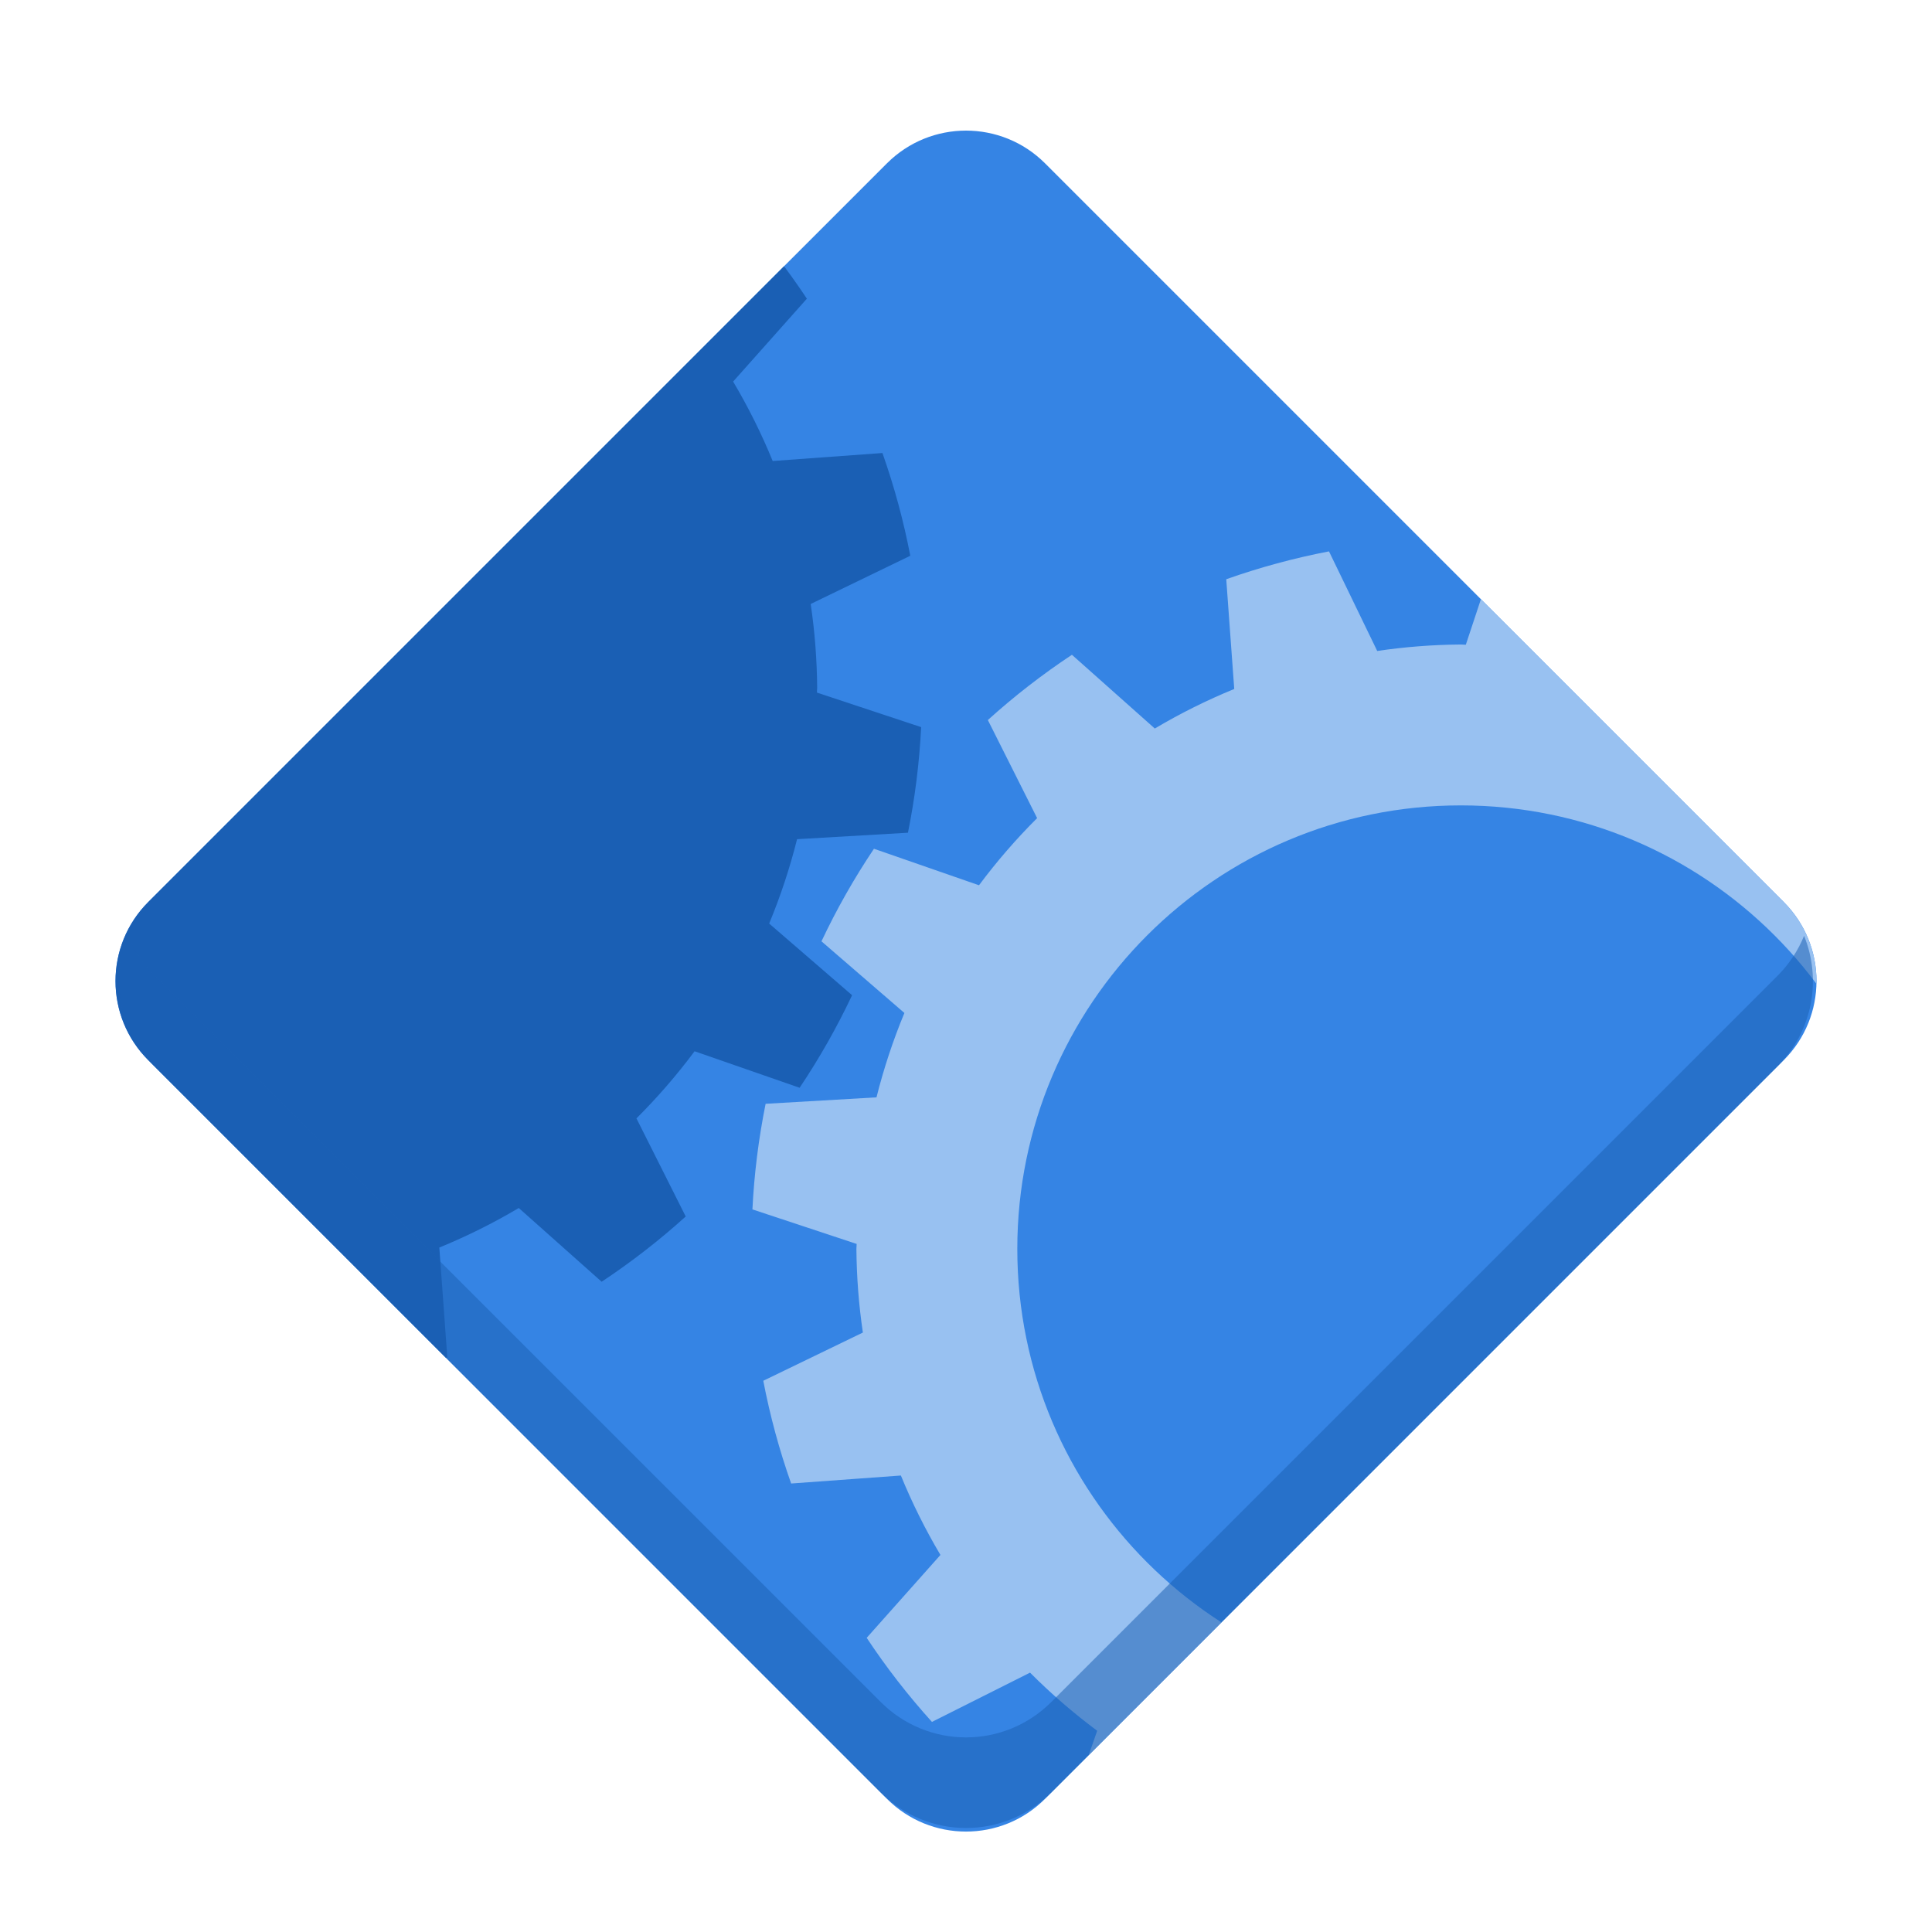
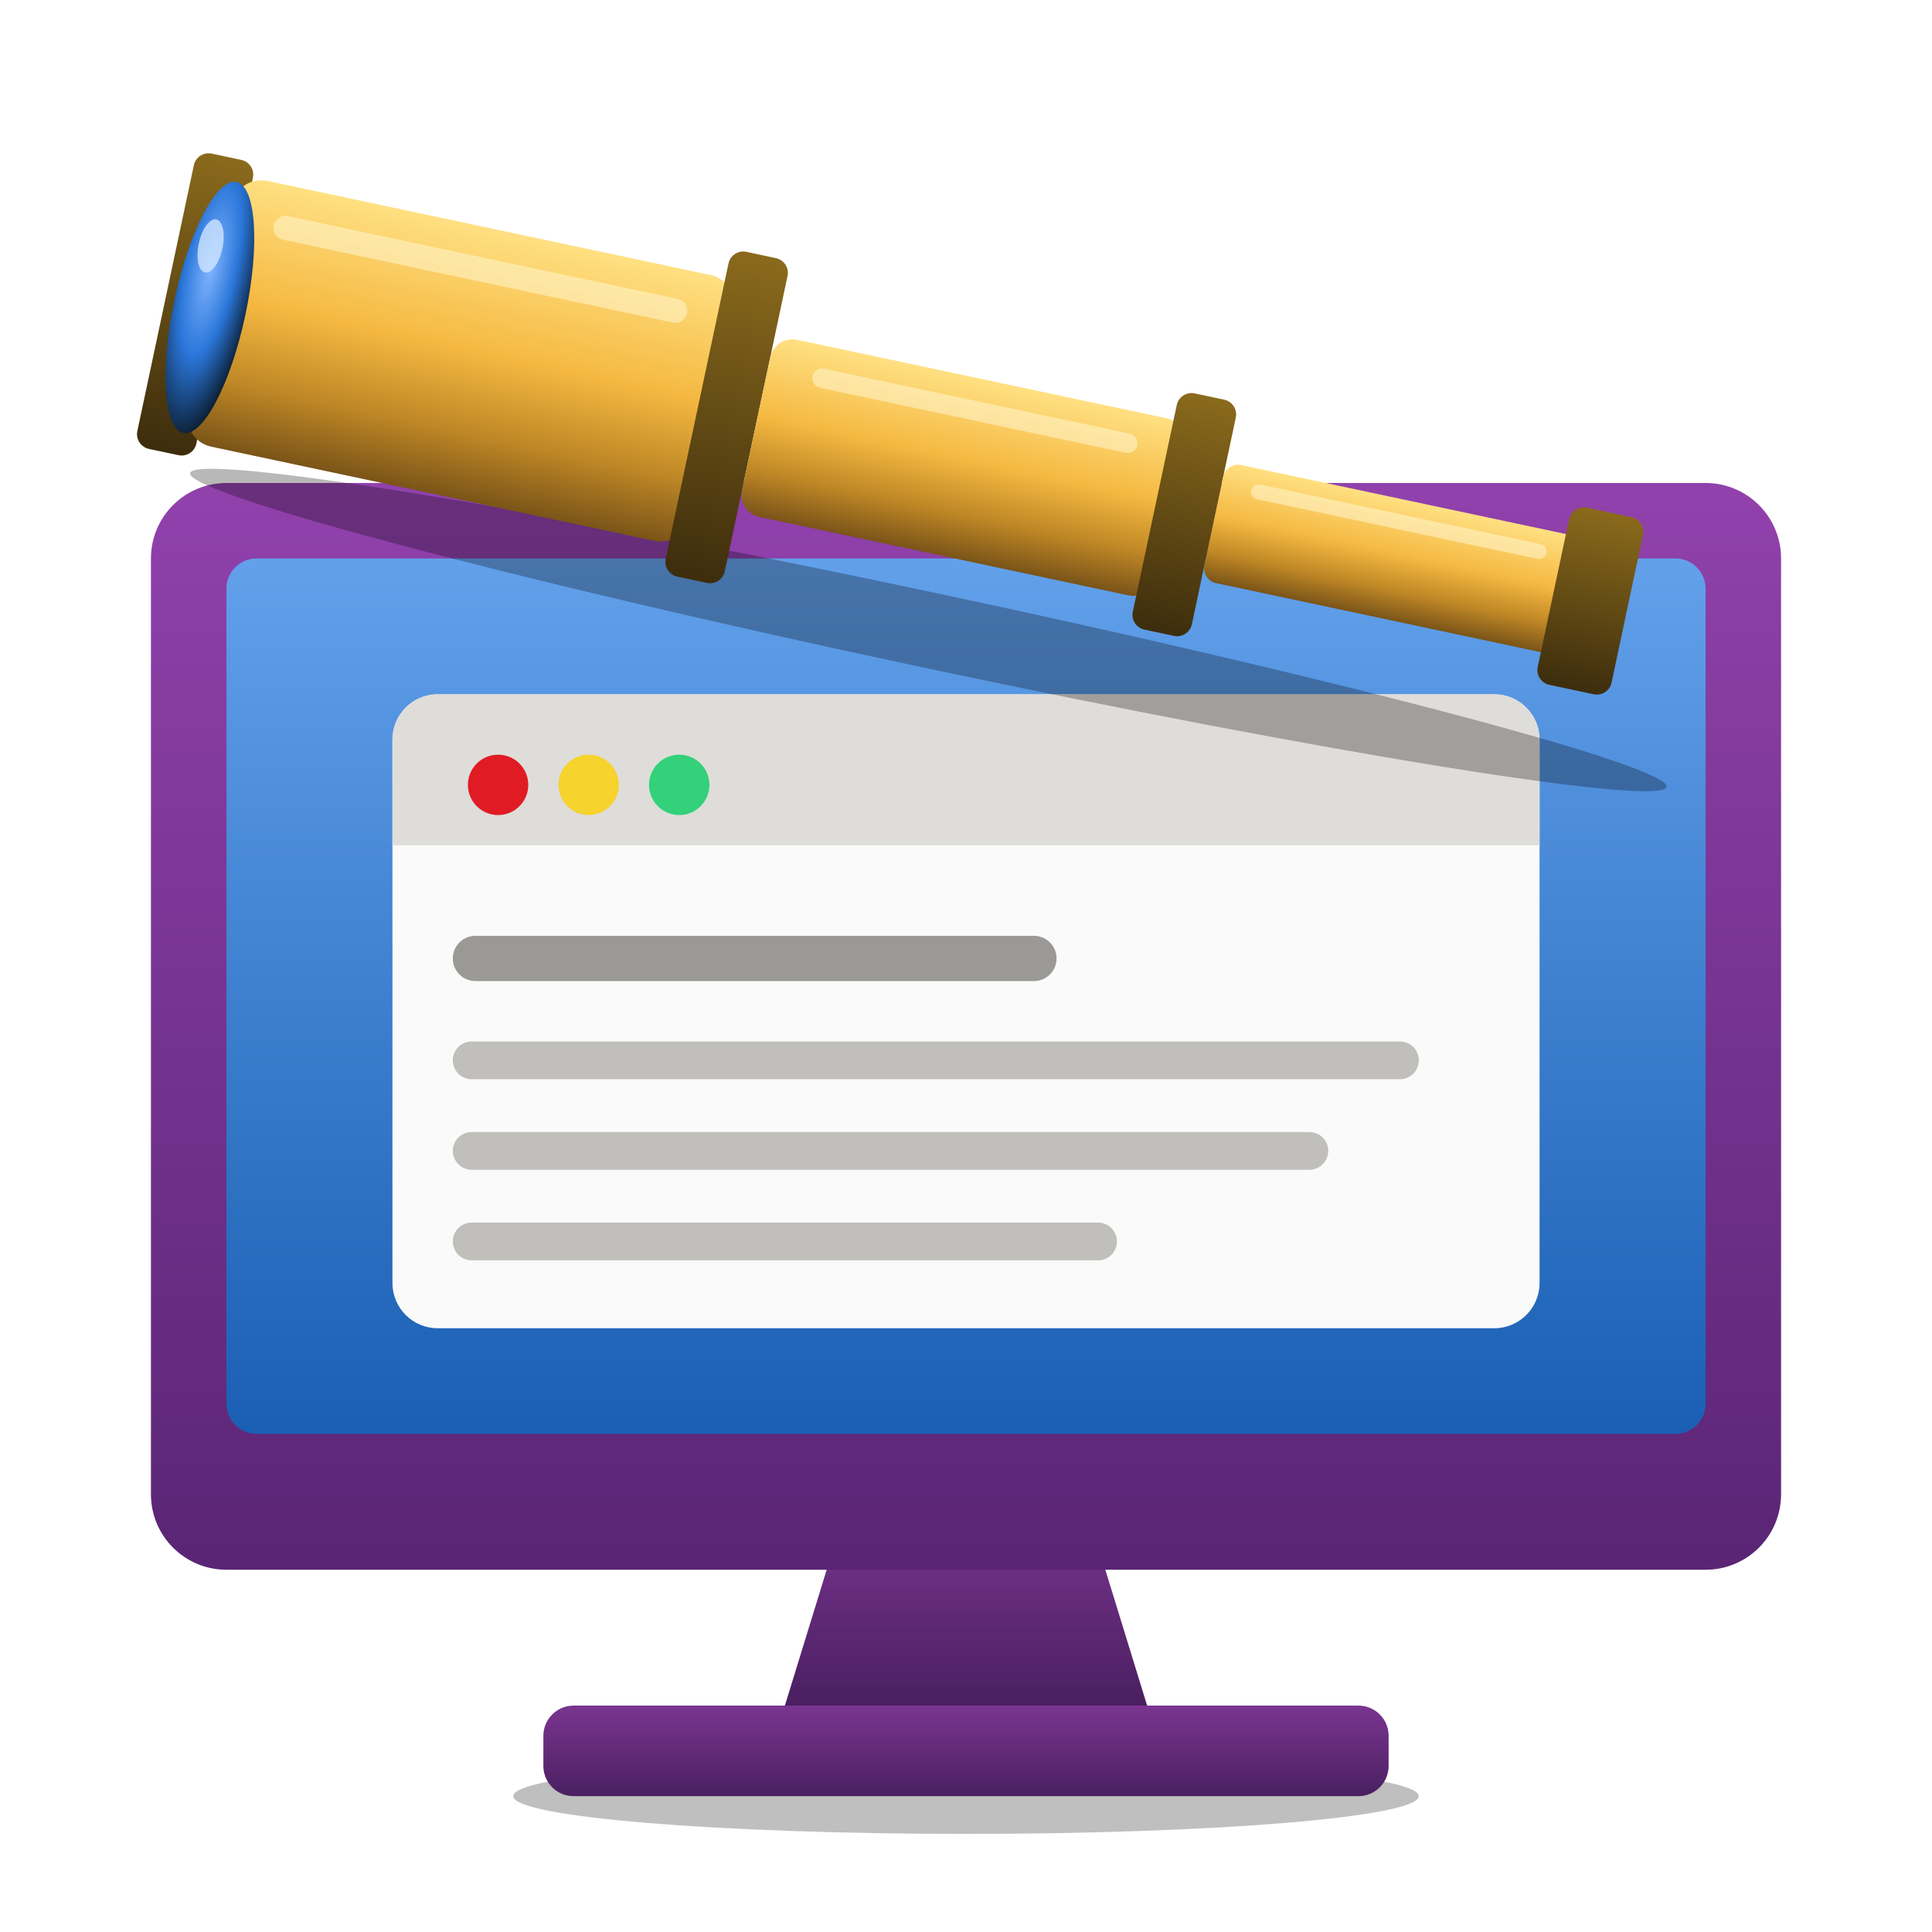
- <svg xmlns="http://www.w3.org/2000/svg" width="33.75mm" height="33.75mm" viewBox="0 0 33.75 33.75" version="1.1" id="svg974">
-   <defs id="defs968">
-     <clipPath clipPathUnits="userSpaceOnUse" id="clipPath18689">
-       <rect clip-path="none" transform="rotate(45)" ry="32" rx="32" y="123.999" x="486.037" height="362.943" width="362.943" id="rect18691" style="display:inline;opacity:1;vector-effect:none;fill:#4a86cf;fill-opacity:1;stroke:none;stroke-width:26.067;stroke-linecap:butt;stroke-linejoin:miter;stroke-miterlimit:4;stroke-dasharray:none;stroke-dashoffset:0;stroke-opacity:1;marker:none;marker-start:none;marker-mid:none;marker-end:none;paint-order:normal;enable-background:new" />
-     </clipPath>
-     <clipPath clipPathUnits="userSpaceOnUse" id="clipPath18689-3">
-       <rect clip-path="none" transform="rotate(45)" ry="32" rx="32" y="123.999" x="486.037" height="362.943" width="362.943" id="rect18691-6" style="display:inline;opacity:1;vector-effect:none;fill:#4a86cf;fill-opacity:1;stroke:none;stroke-width:26.067;stroke-linecap:butt;stroke-linejoin:miter;stroke-miterlimit:4;stroke-dasharray:none;stroke-dashoffset:0;stroke-opacity:1;marker:none;marker-start:none;marker-mid:none;marker-end:none;paint-order:normal;enable-background:new" />
-     </clipPath>
-   </defs>
-   <g id="layer1" transform="translate(-61.81982,-103.944)">
-     <g transform="matrix(0.2636723,0,0,0.2636723,61.81982,-529.397)" style="display:inline;stroke-width:0.25;enable-background:new" id="g1836">
-       <g transform="matrix(0.25,0,0,0.25,0,2295)" id="g18818" style="stroke-width:0.25">
-         <g style="stroke-width:0.27" transform="matrix(0.9260519,0,0,0.9260519,18.93073,50.87633)" id="g18590">
-           <g style="stroke-width:0.27" id="g18681" clip-path="url(#clipPath18689-3)">
-             <rect style="opacity:1;vector-effect:none;fill:#3584e4;fill-opacity:1;stroke:none;stroke-width:8.221;stroke-linecap:butt;stroke-linejoin:miter;stroke-miterlimit:4;stroke-dasharray:none;stroke-dashoffset:0;stroke-opacity:1;marker:none;marker-start:none;marker-mid:none;marker-end:none;paint-order:normal" id="rect18571" width="424" height="424" x="458.337" y="90.642" rx="10.092" ry="10.092" transform="matrix(0.6052817,0.6052817,-0.6052817,0.6052817,33.44063,99.07363)" clip-path="none" />
-             <circle style="opacity:1;vector-effect:none;fill:#f66151;fill-opacity:1;stroke:none;stroke-width:7.037;stroke-linecap:butt;stroke-linejoin:miter;stroke-miterlimit:4;stroke-dasharray:none;stroke-dashoffset:0;stroke-opacity:1;marker:none;marker-start:none;marker-mid:none;marker-end:none;paint-order:normal" id="path18706" cx="0" cy="0" r="0" transform="translate(0,-212)" />
-             <circle style="opacity:1;vector-effect:none;fill:#f66151;fill-opacity:1;stroke:none;stroke-width:7.037;stroke-linecap:butt;stroke-linejoin:miter;stroke-miterlimit:4;stroke-dasharray:none;stroke-dashoffset:0;stroke-opacity:1;marker:none;marker-start:none;marker-mid:none;marker-end:none;paint-order:normal" id="path18708" cx="0" cy="0" r="0" transform="translate(0,-212)" />
-             <path style="display:inline;opacity:1;vector-effect:none;fill:#98c1f1;fill-opacity:1;stroke:none;stroke-width:7.037;stroke-linecap:butt;stroke-linejoin:miter;stroke-miterlimit:4;stroke-dasharray:none;stroke-dashoffset:0;stroke-opacity:1;marker:none;marker-start:none;marker-mid:none;marker-end:none;paint-order:normal;enable-background:new" d="m 408.92,561.918 -9.886,29.829 a 172.971,172.971 0 0 0 -1.427,-0.071 172.971,172.971 0 0 0 -23.929,1.852 l -13.801,-28.501 a 203.293,203.293 0 0 0 -29.401,7.972 l 2.286,31.405 a 172.971,172.971 0 0 0 -22.732,11.319 l -23.718,-21.103 a 203.293,203.293 0 0 0 -24.059,18.674 l 14.099,28.073 a 172.971,172.971 0 0 0 -16.636,19.211 l -30.058,-10.448 a 203.293,203.293 0 0 0 -15.017,26.488 l 23.73,20.507 a 172.971,172.971 0 0 0 -7.985,24.143 l -31.73,1.849 a 203.293,203.293 0 0 0 -3.778,30.217 l 29.829,9.886 a 172.971,172.971 0 0 0 -0.071,1.427 172.971,172.971 0 0 0 1.852,23.929 l -28.501,13.801 a 203.293,203.293 0 0 0 7.972,29.401 l 31.405,-2.286 a 172.971,172.971 0 0 0 11.319,22.732 l -21.103,23.718 a 203.293,203.293 0 0 0 18.674,24.059 l 28.073,-14.099 a 172.971,172.971 0 0 0 19.211,16.636 l -10.448,30.058 a 203.293,203.293 0 0 0 26.488,15.017 l 20.507,-23.73 a 172.971,172.971 0 0 0 24.143,7.985 l 1.849,31.73 a 203.293,203.293 0 0 0 30.217,3.778 l 9.886,-29.829 a 172.971,172.971 0 0 0 1.427,0.071 172.971,172.971 0 0 0 23.929,-1.852 l 13.801,28.501 a 203.293,203.293 0 0 0 29.401,-7.972 l -2.286,-31.405 a 172.971,172.971 0 0 0 22.732,-11.319 l 23.718,21.103 A 203.293,203.293 0 0 0 532.96,916 l -14.099,-28.073 a 172.971,172.971 0 0 0 16.636,-19.211 l 30.058,10.448 a 203.293,203.293 0 0 0 15.017,-26.488 l -23.73,-20.507 a 172.971,172.971 0 0 0 7.985,-24.143 l 31.73,-1.849 a 203.293,203.293 0 0 0 3.778,-30.217 l -29.829,-9.886 a 172.971,172.971 0 0 0 0.071,-1.427 172.971,172.971 0 0 0 -1.852,-23.929 l 28.501,-13.801 a 203.293,203.293 0 0 0 -7.972,-29.401 l -31.405,2.286 a 172.971,172.971 0 0 0 -11.319,-22.732 l 21.103,-23.718 a 203.293,203.293 0 0 0 -18.674,-24.059 l -28.073,14.099 a 172.971,172.971 0 0 0 -19.211,-16.636 l 10.448,-30.058 A 203.293,203.293 0 0 0 485.636,581.681 l -20.507,23.73 a 172.971,172.971 0 0 0 -24.143,-7.985 l -1.849,-31.73 a 203.293,203.293 0 0 0 -30.217,-3.778 z M 397.607,637.722 A 126.926,126.926 0 0 1 524.532,764.647 126.926,126.926 0 0 1 397.607,891.572 126.926,126.926 0 0 1 270.682,764.647 126.926,126.926 0 0 1 397.607,637.722 Z" id="path18717-4" />
-             <path id="path18758" d="m 51.748,401.284 -9.886,29.829 c -0.476,-0.026 -0.951,-0.05 -1.427,-0.071 -8.01,0.062 -16.005,0.681 -23.929,1.852 L 2.706,404.392 c -9.986,1.918 -19.814,4.583 -29.401,7.972 l 2.286,31.405 c -7.844,3.211 -15.442,6.994 -22.732,11.319 l -23.718,-21.103 c -8.475,5.614 -16.518,11.857 -24.059,18.674 l 14.099,28.073 c -6.009,5.987 -11.569,12.408 -16.636,19.211 l -30.058,-10.448 c -5.661,8.442 -10.68,17.296 -15.017,26.488 l 23.73,20.507 c -3.25,7.841 -5.919,15.91 -7.985,24.143 l -31.73,1.849 c -2.013,9.964 -3.276,20.064 -3.778,30.217 l 29.829,9.886 c -0.026,0.476 -0.05,0.951 -0.071,1.427 0.062,8.01 0.681,16.005 1.852,23.929 l -28.501,13.801 c 1.918,9.986 4.583,19.814 7.972,29.401 l 31.405,-2.286 c 3.211,7.844 6.994,15.442 11.319,22.732 l -21.103,23.718 c 5.614,8.475 11.857,16.518 18.674,24.059 l 28.073,-14.099 c 5.987,6.009 12.408,11.569 19.211,16.636 l -10.448,30.058 c 8.442,5.661 17.296,10.68 26.488,15.017 l 20.507,-23.73 c 7.841,3.25 15.91,5.919 24.143,7.985 l 1.849,31.73 c 9.964,2.013 20.064,3.276 30.217,3.778 l 9.886,-29.829 c 0.476,0.026 0.951,0.05 1.427,0.071 8.01,-0.062 16.005,-0.681 23.929,-1.852 l 13.801,28.501 c 9.986,-1.918 19.814,-4.583 29.401,-7.972 l -2.286,-31.405 c 7.844,-3.211 15.442,-6.994 22.732,-11.319 l 23.718,21.103 c 8.475,-5.614 16.518,-11.857 24.059,-18.674 l -14.099,-28.073 c 6.009,-5.987 11.569,-12.408 16.636,-19.211 l 30.058,10.448 c 5.661,-8.442 10.68,-17.296 15.017,-26.488 l -23.73,-20.507 c 3.25,-7.841 5.919,-15.91 7.985,-24.143 l 31.73,-1.849 c 2.013,-9.964 3.276,-20.064 3.778,-30.217 l -29.829,-9.886 c 0.026,-0.476 0.05,-0.951 0.071,-1.427 -0.062,-8.01 -0.681,-16.005 -1.852,-23.929 l 28.501,-13.801 c -1.918,-9.986 -4.583,-19.814 -7.972,-29.401 l -31.405,2.286 c -3.211,-7.844 -6.994,-15.442 -11.319,-22.732 l 21.103,-23.718 c -5.614,-8.475 -11.857,-16.518 -18.674,-24.059 l -28.073,14.099 c -5.987,-6.009 -12.408,-11.569 -19.211,-16.636 l 10.448,-30.058 c -8.442,-5.661 -17.296,-10.68 -26.488,-15.017 l -20.507,23.73 c -7.841,-3.25 -15.91,-5.919 -24.143,-7.985 l -1.849,-31.73 c -9.964,-2.013 -20.064,-3.276 -30.217,-3.778 z" style="display:inline;opacity:1;vector-effect:none;fill:#1a5fb4;fill-opacity:1;stroke:none;stroke-width:7.037;stroke-linecap:butt;stroke-linejoin:miter;stroke-miterlimit:4;stroke-dasharray:none;stroke-dashoffset:0;stroke-opacity:1;marker:none;marker-start:none;marker-mid:none;marker-end:none;paint-order:normal;enable-background:new" />
-           </g>
-         </g>
-         <path style="display:inline;opacity:0.534;vector-effect:none;fill:#1a5fb4;fill-opacity:1;stroke:none;stroke-width:1.629;stroke-linecap:butt;stroke-linejoin:miter;stroke-miterlimit:4;stroke-dasharray:none;stroke-dashoffset:0;stroke-opacity:1;marker:none;marker-start:none;marker-mid:none;marker-end:none;paint-order:normal;enable-background:new" clip-path="none" d="m 8.477,2676 c -1.171,2.887 -0.583,6.308 1.766,8.656 l 48.102,48.102 c 3.134,3.134 8.179,3.134 11.312,0 l 48.102,-48.102 c 2.348,-2.348 2.937,-5.77 1.766,-8.656 -0.392,0.966 -0.98,1.871 -1.766,2.656 l -48.102,48.102 c -3.134,3.134 -8.179,3.134 -11.312,0 L 10.242,2678.656 C 9.457,2677.871 8.868,2676.965 8.477,2676 Z" transform="matrix(4,0,0,4,0,-10028)" id="rect18571-6" />
-       </g>
-       <rect y="2402" x="-1.5000001e-06" height="128" width="128" id="rect9125-7-2" style="display:inline;opacity:1;vector-effect:none;fill:none;fill-opacity:1;stroke:none;stroke-width:1.25;stroke-linecap:butt;stroke-linejoin:miter;stroke-miterlimit:4;stroke-dasharray:none;stroke-dashoffset:0;stroke-opacity:1;marker:none;marker-start:none;marker-mid:none;marker-end:none;paint-order:normal;enable-background:new" />
+ <svg xmlns="http://www.w3.org/2000/svg" xmlns:xlink="http://www.w3.org/1999/xlink" height="128px" viewBox="0 0 128 128" width="128px">
+   <filter id="a" height="100%" width="100%" x="0%" y="0%">
+     <feColorMatrix color-interpolation-filters="sRGB" values="0 0 0 0 1 0 0 0 0 1 0 0 0 0 1 0 0 0 1 0" />
+   </filter>
+   <mask id="b">
+     <g filter="url(#a)">
+       <rect fill-opacity="0.25" height="153.6" width="153.6" x="-12.8" y="-12.8" />
+     </g>
+   </mask>
+   <clipPath id="c">
+     <rect height="128" width="128" />
+   </clipPath>
+   <linearGradient id="d" gradientUnits="userSpaceOnUse">
+     <stop offset="0" stop-color="#7a3590" />
+     <stop offset="1" stop-color="#4a1f60" />
+   </linearGradient>
+   <linearGradient id="e" gradientTransform="matrix(56 0 0 6 36 113)" x1="0" x2="0" xlink:href="#d" y1="0" y2="1" />
+   <linearGradient id="f" gradientTransform="matrix(24 0 0 13 52 100)" x1="0" x2="0" xlink:href="#d" y1="0" y2="1" />
+   <linearGradient id="g" gradientTransform="matrix(108 0 0 72 10 32)" gradientUnits="userSpaceOnUse" x1="0" x2="0" y1="0" y2="1">
+     <stop offset="0" stop-color="#9141ac" />
+     <stop offset="1" stop-color="#5a2575" />
+   </linearGradient>
+   <linearGradient id="h" gradientTransform="matrix(98 0 0 58 15 37)" gradientUnits="userSpaceOnUse" x1="0" x2="0" y1="0" y2="1">
+     <stop offset="0" stop-color="#62a0ea" />
+     <stop offset="1" stop-color="#1a5fb4" />
+   </linearGradient>
+   <mask id="i">
+     <g filter="url(#a)">
+       <rect fill-opacity="0.28" height="153.6" width="153.6" x="-12.8" y="-12.8" />
+     </g>
+   </mask>
+   <clipPath id="j">
+     <rect height="128" width="128" />
+   </clipPath>
+   <linearGradient id="k" gradientUnits="userSpaceOnUse">
+     <stop offset="0" stop-color="#8a6a1c" />
+     <stop offset="1" stop-color="#3d2d0d" />
+   </linearGradient>
+   <linearGradient id="l" gradientTransform="matrix(3.91259 0.831647 -4.158234 19.56295 13.05124 9.96944)" x1="0" x2="0" xlink:href="#k" y1="0" y2="1" />
+   <linearGradient id="m" gradientUnits="userSpaceOnUse">
+     <stop offset="0" stop-color="#ffe082" />
+     <stop offset="0.45" stop-color="#f5b942" />
+     <stop offset="0.75" stop-color="#c08826" />
+     <stop offset="1" stop-color="#7a5418" />
+   </linearGradient>
+   <linearGradient id="n" gradientTransform="matrix(33.25702 7.068997 -3.74241 17.60666 15.77777 11.57132)" x1="0" x2="0" xlink:href="#m" y1="0" y2="1" />
+   <mask id="o">
+     <g filter="url(#a)">
+       <rect fill-opacity="0.55" height="153.6" width="153.6" x="-12.8" y="-12.8" />
+     </g>
+   </mask>
+   <clipPath id="p">
+     <rect height="128" width="128" />
+   </clipPath>
+   <linearGradient id="q" gradientTransform="matrix(3.91259 0.831647 -4.574057 21.51925 48.47246 16.47611)" x1="0" x2="0" xlink:href="#k" y1="0" y2="1" />
+   <linearGradient id="r" gradientTransform="matrix(27.38813 5.821527 -2.49494 11.73777 51.34549 22.1985)" x1="0" x2="0" xlink:href="#m" y1="0" y2="1" />
+   <mask id="s">
+     <g filter="url(#a)">
+       <rect fill-opacity="0.55" height="153.6" width="153.6" x="-12.8" y="-12.8" />
+     </g>
+   </mask>
+   <clipPath id="t">
+     <rect height="128" width="128" />
+   </clipPath>
+   <linearGradient id="u" gradientTransform="matrix(3.91259 0.831647 -3.326587 15.65036 78.1713 25.85582)" x1="0" x2="0" xlink:href="#k" y1="0" y2="1" />
+   <linearGradient id="v" gradientTransform="matrix(23.47554 4.989881 -1.663294 7.825181 81.25224 30.60006)" x1="0" x2="0" xlink:href="#m" y1="0" y2="1" />
+   <mask id="w">
+     <g filter="url(#a)">
+       <rect fill-opacity="0.55" height="153.6" width="153.6" x="-12.8" y="-12.8" />
+     </g>
+   </mask>
+   <clipPath id="x">
+     <rect height="128" width="128" />
+   </clipPath>
+   <linearGradient id="y" gradientTransform="matrix(4.890738 1.039558 -2.49494 11.73777 104.1655 33.42573)" x1="0" x2="0" xlink:href="#k" y1="0" y2="1" />
+   <radialGradient id="z" cx="0.4" cy="0.35" gradientTransform="matrix(4.692052 0.997326 -3.534499 16.62851 13.32778 11.56173)" gradientUnits="userSpaceOnUse" r="0.7">
+     <stop offset="0" stop-color="#7fb3ff" />
+     <stop offset="0.5" stop-color="#2a76d9" />
+     <stop offset="1" stop-color="#0a1929" />
+   </radialGradient>
+   <mask id="A">
+     <g filter="url(#a)">
+       <rect fill-opacity="0.8" height="153.6" width="153.6" x="-12.8" y="-12.8" />
+     </g>
+   </mask>
+   <clipPath id="B">
+     <rect height="128" width="128" />
+   </clipPath>
+   <g mask="url(#b)">
+     <g clip-path="url(#c)">
+       <path d="m 94 119 c 0 1.379 -13.43 2.5 -30 2.5 s -30 -1.121 -30 -2.5 s 13.43 -2.5 30 -2.5 s 30 1.121 30 2.5 z m 0 0" />
+     </g>
+   </g>
+   <path d="m 38 113 h 52 c 1.105 0 2 0.895 2 2 v 2 c 0 1.105 -0.895 2 -2 2 h -52 c -1.105 0 -2 -0.895 -2 -2 v -2 c 0 -1.105 0.895 -2 2 -2 z m 0 0" fill="url(#e)" />
+   <path d="m 56 100 h 16 l 4 13 h -24 z m 0 0" fill="url(#f)" />
+   <path d="m 15 32 h 98 c 2.762 0 5 2.238 5 5 v 62 c 0 2.762 -2.238 5 -5 5 h -98 c -2.762 0 -5 -2.238 -5 -5 v -62 c 0 -2.762 2.238 -5 5 -5 z m 0 0" fill="url(#g)" />
+   <path d="m 17 37 h 94 c 1.105 0 2 0.895 2 2 v 54 c 0 1.105 -0.895 2 -2 2 h -94 c -1.105 0 -2 -0.895 -2 -2 v -54 c 0 -1.105 0.895 -2 2 -2 z m 0 0" fill="url(#h)" />
+   <path d="m 29 46 h 70 c 1.656 0 3 1.344 3 3 v 36 c 0 1.656 -1.344 3 -3 3 h -70 c -1.656 0 -3 -1.344 -3 -3 v -36 c 0 -1.656 1.344 -3 3 -3 z m 0 0" fill="#fafafa" />
+   <path d="m 26 49 c 0 -1.656 1.344 -3 3 -3 h 70 c 1.656 0 3 1.344 3 3 v 7 h -76 z m 0 0" fill="#deddda" />
+   <path d="m 35 52 c 0 1.105 -0.895 2 -2 2 s -2 -0.895 -2 -2 s 0.895 -2 2 -2 s 2 0.895 2 2 z m 0 0" fill="#e01b24" />
+   <path d="m 41 52 c 0 1.105 -0.895 2 -2 2 s -2 -0.895 -2 -2 s 0.895 -2 2 -2 s 2 0.895 2 2 z m 0 0" fill="#f6d32d" />
+   <path d="m 47 52 c 0 1.105 -0.895 2 -2 2 s -2 -0.895 -2 -2 s 0.895 -2 2 -2 s 2 0.895 2 2 z m 0 0" fill="#33d17a" />
+   <path d="m 31.5 62 h 37 c 0.828 0 1.5 0.672 1.5 1.5 s -0.672 1.5 -1.5 1.5 h -37 c -0.828 0 -1.5 -0.672 -1.5 -1.5 s 0.672 -1.5 1.5 -1.5 z m 0 0" fill="#9a9996" />
+   <g fill="#c0bfbc">
+     <path d="m 31.25 69 h 61.5 c 0.691 0 1.25 0.559 1.25 1.25 s -0.559 1.25 -1.25 1.25 h -61.5 c -0.691 0 -1.25 -0.559 -1.25 -1.25 s 0.559 -1.25 1.25 -1.25 z m 0 0" />
+     <path d="m 31.25 75 h 55.5 c 0.691 0 1.25 0.559 1.25 1.25 s -0.559 1.25 -1.25 1.25 h -55.5 c -0.691 0 -1.25 -0.559 -1.25 -1.25 s 0.559 -1.25 1.25 -1.25 z m 0 0" />
+     <path d="m 31.25 81 h 41.5 c 0.691 0 1.25 0.559 1.25 1.25 s -0.559 1.25 -1.25 1.25 h -41.5 c -0.691 0 -1.25 -0.559 -1.25 -1.25 s 0.559 -1.25 1.25 -1.25 z m 0 0" />
+   </g>
+   <g mask="url(#i)">
+     <g clip-path="url(#j)">
+       <path d="m 110.414 52.133 c -0.289 1.352 -22.418 -2.207 -49.43 -7.949 c -27.012 -5.742 -48.672 -11.492 -48.387 -12.84 c 0.285 -1.352 22.418 2.207 49.426 7.949 c 27.012 5.742 48.676 11.488 48.391 12.84 z m 0 0" />
+     </g>
+   </g>
+   <path d="m 14.031 10.176 l 1.953 0.418 c 0.543 0.113 0.887 0.645 0.773 1.184 l -3.746 17.609 c -0.113 0.539 -0.645 0.883 -1.184 0.77 l -1.957 -0.414 c -0.539 -0.117 -0.887 -0.648 -0.77 -1.188 l 3.742 -17.605 c 0.113 -0.543 0.645 -0.887 1.188 -0.773 z m 0 0" fill="url(#l)" />
+   <path d="m 17.734 11.988 l 29.344 6.234 c 1.082 0.23 1.77 1.293 1.539 2.375 l -2.91 13.691 c -0.227 1.082 -1.289 1.773 -2.371 1.543 l -29.344 -6.238 c -1.082 -0.23 -1.77 -1.293 -1.539 -2.371 l 2.91 -13.695 c 0.227 -1.082 1.289 -1.77 2.371 -1.539 z m 0 0" fill="url(#n)" />
+   <g mask="url(#o)">
+     <g clip-path="url(#p)">
+       <path d="m 19.078 14.316 l 25.824 5.488 c 0.434 0.094 0.707 0.52 0.617 0.949 c -0.094 0.434 -0.52 0.711 -0.949 0.617 l -25.824 -5.488 c -0.434 -0.094 -0.707 -0.516 -0.617 -0.949 c 0.094 -0.434 0.52 -0.707 0.949 -0.617 z m 0 0" fill="#fff5d0" />
+     </g>
+   </g>
+   <path d="m 49.449 16.684 l 1.957 0.418 c 0.539 0.113 0.887 0.645 0.77 1.184 l -4.156 19.562 c -0.117 0.543 -0.645 0.887 -1.188 0.77 l -1.957 -0.414 c -0.539 -0.113 -0.883 -0.645 -0.77 -1.188 l 4.16 -19.562 c 0.113 -0.539 0.645 -0.883 1.184 -0.77 z m 0 0" fill="url(#q)" />
+   <path d="m 52.812 22.512 l 24.453 5.195 c 0.812 0.172 1.328 0.969 1.156 1.781 l -1.871 8.801 c -0.172 0.812 -0.969 1.328 -1.781 1.156 l -24.453 -5.195 c -0.809 -0.176 -1.328 -0.969 -1.152 -1.781 l 1.871 -8.805 c 0.172 -0.809 0.969 -1.324 1.777 -1.152 z m 0 0" fill="url(#r)" />
+   <g mask="url(#s)">
+     <g clip-path="url(#t)">
+       <path d="m 54.605 24.426 l 20.246 4.301 c 0.352 0.078 0.574 0.422 0.5 0.773 c -0.074 0.352 -0.418 0.574 -0.77 0.5 l -20.25 -4.305 c -0.348 -0.074 -0.574 -0.418 -0.5 -0.77 c 0.074 -0.352 0.422 -0.574 0.773 -0.5 z m 0 0" fill="#fff5d0" />
+     </g>
+   </g>
+   <path d="m 79.148 26.062 l 1.957 0.418 c 0.539 0.113 0.887 0.645 0.77 1.184 l -2.91 13.695 c -0.113 0.539 -0.645 0.887 -1.188 0.77 l -1.953 -0.414 c -0.543 -0.117 -0.887 -0.648 -0.773 -1.188 l 2.914 -13.695 c 0.113 -0.539 0.645 -0.883 1.184 -0.77 z m 0 0" fill="url(#u)" />
+   <path d="m 82.23 30.809 l 21.52 4.574 c 0.539 0.113 0.883 0.645 0.77 1.184 l -1.246 5.871 c -0.117 0.539 -0.648 0.883 -1.188 0.77 l -21.52 -4.574 c -0.539 -0.113 -0.883 -0.645 -0.77 -1.188 l 1.246 -5.867 c 0.117 -0.539 0.648 -0.887 1.188 -0.77 z m 0 0" fill="url(#v)" />
+   <g mask="url(#w)">
+     <g clip-path="url(#x)">
+       <path d="m 83.488 32.098 l 18.586 3.949 c 0.27 0.059 0.441 0.324 0.387 0.594 c -0.059 0.27 -0.324 0.441 -0.594 0.387 l -18.586 -3.953 c -0.27 -0.055 -0.441 -0.32 -0.383 -0.59 c 0.055 -0.27 0.32 -0.445 0.59 -0.387 z m 0 0" fill="#fff5d0" />
+     </g>
+   </g>
+   <path d="m 105.145 33.633 l 2.934 0.625 c 0.539 0.113 0.887 0.645 0.77 1.188 l -2.078 9.781 c -0.113 0.539 -0.645 0.883 -1.188 0.77 l -2.934 -0.625 c -0.539 -0.113 -0.887 -0.645 -0.77 -1.188 l 2.078 -9.781 c 0.117 -0.539 0.645 -0.883 1.188 -0.77 z m 0 0" fill="url(#y)" />
+   <path d="m 16.254 20.875 c -0.977 4.59 -2.816 8.09 -4.113 7.812 c -1.297 -0.273 -1.559 -4.219 -0.582 -8.812 c 0.977 -4.59 2.82 -8.09 4.113 -7.816 c 1.297 0.277 1.559 4.223 0.582 8.816 z m 0 0" fill="url(#z)" />
+   <g mask="url(#A)">
+     <g clip-path="url(#B)">
+       <path d="m 14.738 16.461 c -0.207 0.973 -0.727 1.688 -1.156 1.594 c -0.434 -0.09 -0.617 -0.953 -0.41 -1.926 s 0.727 -1.688 1.156 -1.594 c 0.434 0.09 0.617 0.953 0.41 1.926 z m 0 0" fill="#cfe5ff" />
    </g>
  </g>
</svg>
